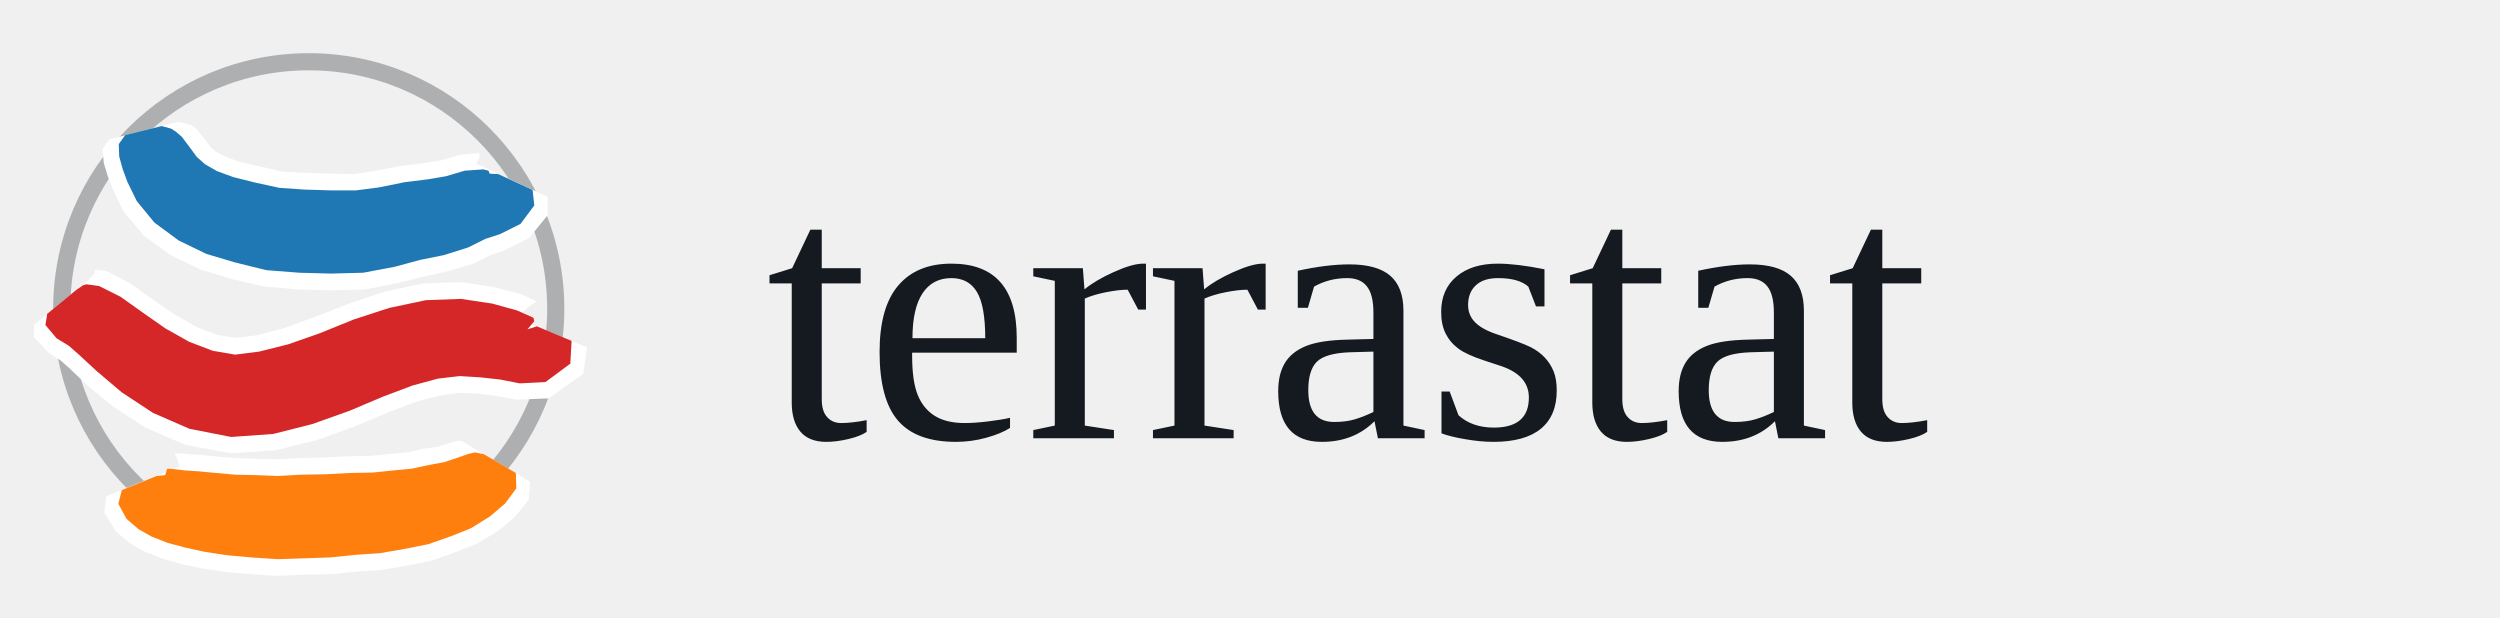
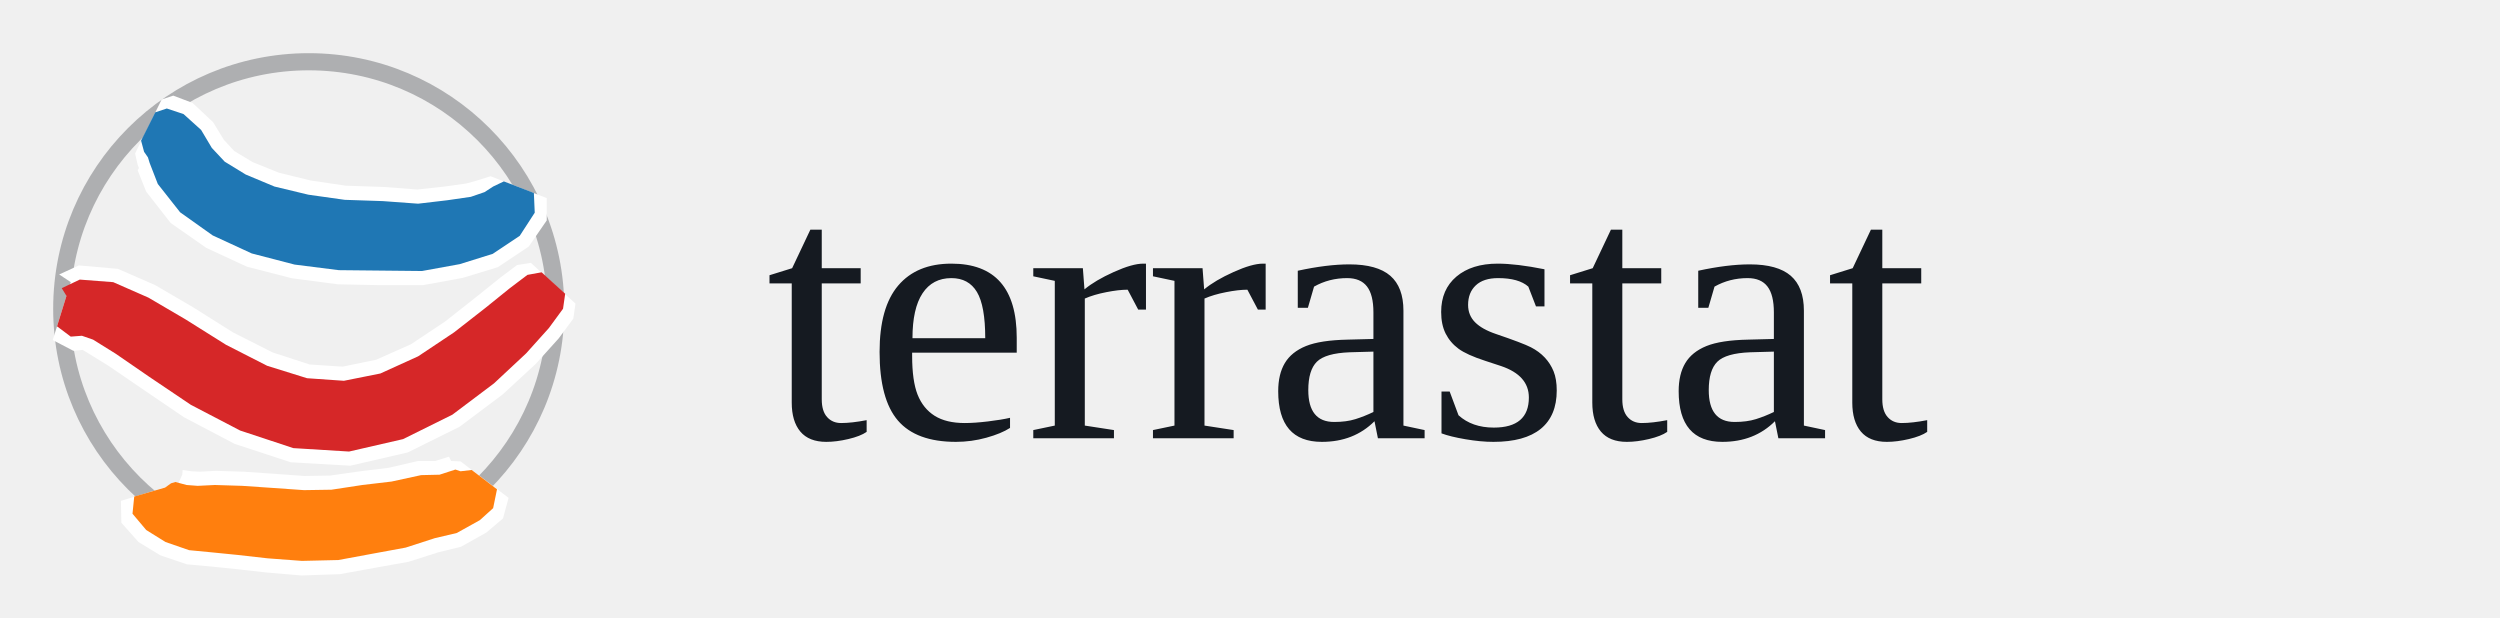
<svg xmlns="http://www.w3.org/2000/svg" viewBox="0 0 583 144" width="583" height="144">
  <circle cx="72.0" cy="72.0" r="57.6" fill="none" stroke="#151a21" stroke-opacity="0.3" stroke-width="4.0" />
-   <path d="M25.5,32.5 L23.9,34.7 L24.2,38.0 L25.2,41.3 L26.4,44.3 L28.7,49.2 L33.5,54.9 L39.8,59.5 L46.9,62.9 L53.8,65.0 L61.5,66.8 L69.6,67.5 L77.0,67.7 L85.1,67.5 L92.8,66.0 L98.7,64.5 L104.2,63.3 L110.4,61.5 L114.3,59.5 L117.6,58.4 L123.4,55.5 L127.7,50.2 L127.7,45.9 L112.7,38.9 L111.0,38.2 L111.9,36.5 L111.7,35.7 L107.3,36.1 L102.9,37.4 L99.1,38.0 L93.5,38.7 L87.6,39.8 L82.6,40.6 L77.2,40.5 L71.0,40.3 L65.7,40.0 L60.6,38.8 L55.7,37.7 L52.5,36.5 L50.4,35.4 L49.1,34.3 L47.6,32.3 L45.8,30.1 L44.6,29.2 L43.7,28.9 L41.5,28.4 Z" fill="#ffffff" />
-   <path d="M29.2,31.5 L27.7,33.6 L27.8,36.5 L28.6,39.4 L29.7,42.4 L31.9,46.9 L36.0,51.9 L41.7,56.1 L48.1,59.2 L54.8,61.2 L62.1,63.0 L69.8,63.6 L77.1,63.8 L84.7,63.6 L92.1,62.2 L98.0,60.6 L103.5,59.5 L109.2,57.7 L113.2,55.7 L116.6,54.6 L121.4,52.2 L124.6,47.9 L124.2,44.3 L116.2,40.6 L114.2,40.5 L113.9,39.8 L112.7,39.5 L108.4,39.8 L104.0,41.1 L99.9,41.8 L94.3,42.5 L88.4,43.7 L83.0,44.4 L77.2,44.4 L70.8,44.2 L65.1,43.8 L59.6,42.6 L54.4,41.3 L50.6,39.9 L47.8,38.3 L45.9,36.6 L44.2,34.3 L42.4,31.9 L41.0,30.7 L39.9,30.0 L37.7,29.4 Z" fill="#1f77b4" />
-   <path d="M8.0,75.7 L7.9,78.6 L11.4,82.3 L14.2,84.1 L16.1,85.8 L20.1,89.6 L26.2,94.7 L33.9,99.7 L43.1,103.7 L53.7,105.7 L64.3,105.0 L74.0,102.6 L82.8,99.4 L90.7,96.1 L97.3,93.6 L102.7,92.2 L107.1,91.6 L111.4,91.8 L115.7,92.3 L120.4,93.2 L127.9,92.9 L136.0,87.2 L136.9,81.0 L121.6,74.7 L120.0,74.3 L123.9,71.1 L125.2,70.3 L121.5,68.6 L115.4,67.0 L107.6,65.8 L98.7,66.1 L89.7,68.0 L81.1,70.9 L73.2,74.0 L66.0,76.6 L59.8,78.2 L54.9,78.8 L50.7,78.1 L45.9,76.3 L40.8,73.4 L35.7,69.9 L30.4,66.1 L24.8,63.2 L22.1,62.9 L22.1,63.7 L20.8,65.2 Z" fill="#ffffff" />
-   <path d="M11.0,73.2 L10.6,75.8 L13.2,78.9 L16.0,80.6 L18.4,82.7 L22.5,86.5 L28.4,91.5 L35.7,96.3 L44.2,100.0 L53.9,101.9 L63.7,101.2 L72.8,98.9 L81.5,95.8 L89.3,92.5 L96.2,89.9 L102.1,88.3 L107.2,87.7 L112.0,88.0 L116.6,88.5 L121.2,89.4 L127.2,89.1 L133.0,84.8 L133.3,79.5 L125.2,76.1 L123.0,76.8 L124.6,74.9 L124.4,74.1 L120.6,72.4 L114.8,70.8 L107.5,69.7 L99.3,70.0 L90.8,71.8 L82.5,74.5 L74.6,77.7 L67.2,80.3 L60.4,82.0 L54.8,82.7 L49.6,81.8 L44.1,79.7 L38.6,76.6 L33.3,72.9 L28.1,69.2 L23.1,66.7 L20.2,66.3 L19.4,66.5 L17.8,67.6 Z" fill="#d62728" />
-   <path d="M24.8,115.7 L24.3,119.6 L27.1,124.0 L30.6,126.9 L34.1,128.8 L38.3,130.4 L42.6,131.6 L47.3,132.6 L52.8,133.4 L58.5,133.9 L64.8,134.3 L71.0,134.0 L77.1,133.9 L83.1,133.3 L89.0,132.9 L95.0,131.9 L100.8,130.7 L106.4,128.7 L111.2,126.8 L116.2,123.8 L120.1,120.5 L123.3,116.5 L123.6,112.3 L109.4,103.9 L107.8,102.9 L106.7,102.8 L104.6,103.4 L102.1,104.2 L99.0,104.6 L95.1,105.5 L91.3,105.8 L86.6,106.3 L81.4,106.4 L75.7,106.7 L70.1,106.8 L64.8,107.1 L60.0,107.0 L55.2,106.8 L50.9,106.5 L46.9,106.1 L43.9,105.9 L41.9,105.7 L40.7,105.8 L41.3,106.9 L41.8,108.8 L40.1,109.5 Z" fill="#ffffff" />
-   <path d="M28.4,114.3 L27.6,117.5 L29.5,121.0 L32.3,123.4 L35.3,125.1 L39.1,126.6 L43.2,127.7 L47.8,128.7 L53.1,129.5 L58.7,130.0 L64.8,130.4 L70.9,130.2 L76.9,130.0 L82.8,129.4 L88.6,129.0 L94.4,128.0 L99.9,126.9 L105.3,125.0 L109.8,123.2 L114.3,120.4 L117.8,117.4 L120.4,113.9 L120.3,110.3 L112.8,105.9 L110.7,105.5 L109.1,105.9 L106.5,106.8 L103.5,107.8 L100.2,108.4 L96.0,109.3 L91.8,109.7 L86.9,110.2 L81.6,110.3 L75.9,110.6 L70.2,110.7 L64.8,111.0 L59.8,110.8 L54.9,110.7 L50.4,110.3 L46.2,109.9 L43.1,109.7 L40.6,109.4 L39.0,109.3 L38.8,109.9 L38.5,110.8 L36.5,111.0 Z" fill="#ff7f0e" />
+   <path d="M31.5,35.8 L32.1,38.4 L32.4,39.2 L32.1,39.7 L34.1,44.7 L39.8,52.0 L48.1,57.8 L57.6,62.2 L68.1,64.9 L78.8,66.3 L88.6,66.5 L98.6,66.5 L107.9,64.8 L116.1,62.3 L123.3,57.5 L127.5,51.4 L127.5,46.2 L114.4,41.1 L112.2,41.8 L110.9,42.2 L108.7,42.8 L103.7,43.5 L97.3,44.2 L89.4,43.6 L80.6,43.3 L72.5,42.1 L65.1,40.3 L58.9,37.8 L54.6,35.2 L52.2,32.6 L49.7,28.5 L44.9,24.0 L40.4,22.3 L37.7,23.2 Z" fill="#ffffff" />
+   <path d="M32.9,32.8 L33.6,35.4 L34.5,36.7 L34.9,38.0 L36.8,42.9 L42.0,49.5 L49.6,54.9 L58.7,59.1 L68.7,61.7 L79.0,63.0 L88.7,63.1 L98.4,63.2 L107.2,61.6 L114.9,59.2 L121.2,55.0 L124.7,49.6 L124.5,45.0 L117.5,42.3 L115.0,43.5 L113.0,44.8 L109.8,45.9 L104.3,46.7 L97.5,47.5 L89.3,46.9 L80.4,46.6 L71.9,45.4 L64.0,43.5 L57.3,40.7 L52.4,37.7 L49.4,34.5 L46.9,30.3 L42.8,26.6 L38.9,25.3 L36.2,26.2 Z" fill="#1f77b4" />
+   <path d="M12.3,79.3 L17.1,81.8 L19.3,81.6 L20.6,82.4 L25.3,85.3 L32.9,90.5 L42.9,97.3 L54.7,103.5 L67.8,107.8 L81.7,108.6 L95.1,105.5 L107.2,99.5 L117.2,92.0 L124.9,84.9 L130.3,78.9 L133.7,74.3 L134.2,70.8 L123.8,61.3 L120.6,61.8 L116.6,64.8 L111.0,69.3 L103.9,74.9 L95.8,80.3 L87.7,83.9 L79.9,85.5 L72.2,85.0 L63.6,82.2 L54.3,77.5 L45.1,71.7 L36.2,66.5 L27.5,62.7 L18.4,61.9 L13.8,64.0 L16.5,65.8 Z" fill="#ffffff" />
+   <path d="M13.3,76.1 L16.5,78.5 L19.1,78.3 L21.7,79.2 L27.0,82.5 L34.7,87.8 L44.5,94.4 L56.0,100.4 L68.4,104.5 L81.4,105.3 L94.0,102.4 L105.5,96.7 L115.2,89.4 L122.7,82.4 L128.0,76.5 L131.3,72.0 L131.8,68.5 L126.3,63.5 L123.0,64.1 L118.9,67.2 L113.2,71.8 L105.9,77.5 L97.5,83.1 L88.7,87.1 L80.2,88.8 L71.6,88.2 L62.3,85.3 L52.7,80.4 L43.3,74.5 L34.6,69.4 L26.4,65.8 L18.6,65.2 L14.4,67.2 L15.5,69.0 Z" fill="#d62728" />
+   <path d="M28.2,116.8 L28.3,121.9 L32.3,126.4 L37.4,129.5 L43.6,131.6 L49.1,132.1 L55.0,132.7 L62.1,133.5 L70.3,134.2 L79.2,133.9 L87.5,132.4 L95.3,131.0 L102.2,128.8 L107.5,127.5 L113.4,124.2 L117.3,120.9 L118.6,116.1 L107.4,107.6 L105.2,107.5 L104.7,106.5 L101.5,107.5 L97.5,107.5 L90.6,109.1 L84.0,109.9 L77.0,110.9 L71.0,111.0 L64.1,110.5 L56.8,110.0 L50.3,109.8 L46.6,110.0 L44.6,109.9 L42.6,109.6 L42.5,110.7 L41.6,112.7 Z" fill="#ffffff" />
+   <path d="M31.3,115.8 L30.9,119.8 L34.1,123.6 L38.6,126.4 L44.1,128.3 L49.3,128.8 L55.3,129.4 L62.4,130.2 L70.4,130.8 L78.9,130.6 L87.0,129.1 L94.6,127.7 L101.4,125.5 L106.5,124.3 L111.9,121.3 L115.0,118.5 L115.9,114.1 L110.0,109.6 L107.4,109.9 L106.2,109.5 L102.5,110.7 L98.2,110.8 L91.3,112.3 L84.5,113.1 L77.3,114.2 L70.9,114.3 L63.8,113.8 L56.5,113.3 L50.1,113.1 L46.1,113.3 L43.5,113.1 L40.9,112.4 L39.9,112.7 L38.5,113.7 Z" fill="#ff7f0e" />
  <text x="178.6" y="102.2" fill="#151a21" font-family="Newsreader, Georgia, 'Times New Roman', serif" font-size="86.4" font-weight="500" letter-spacing="-0.01em">terrastat</text>
</svg>
